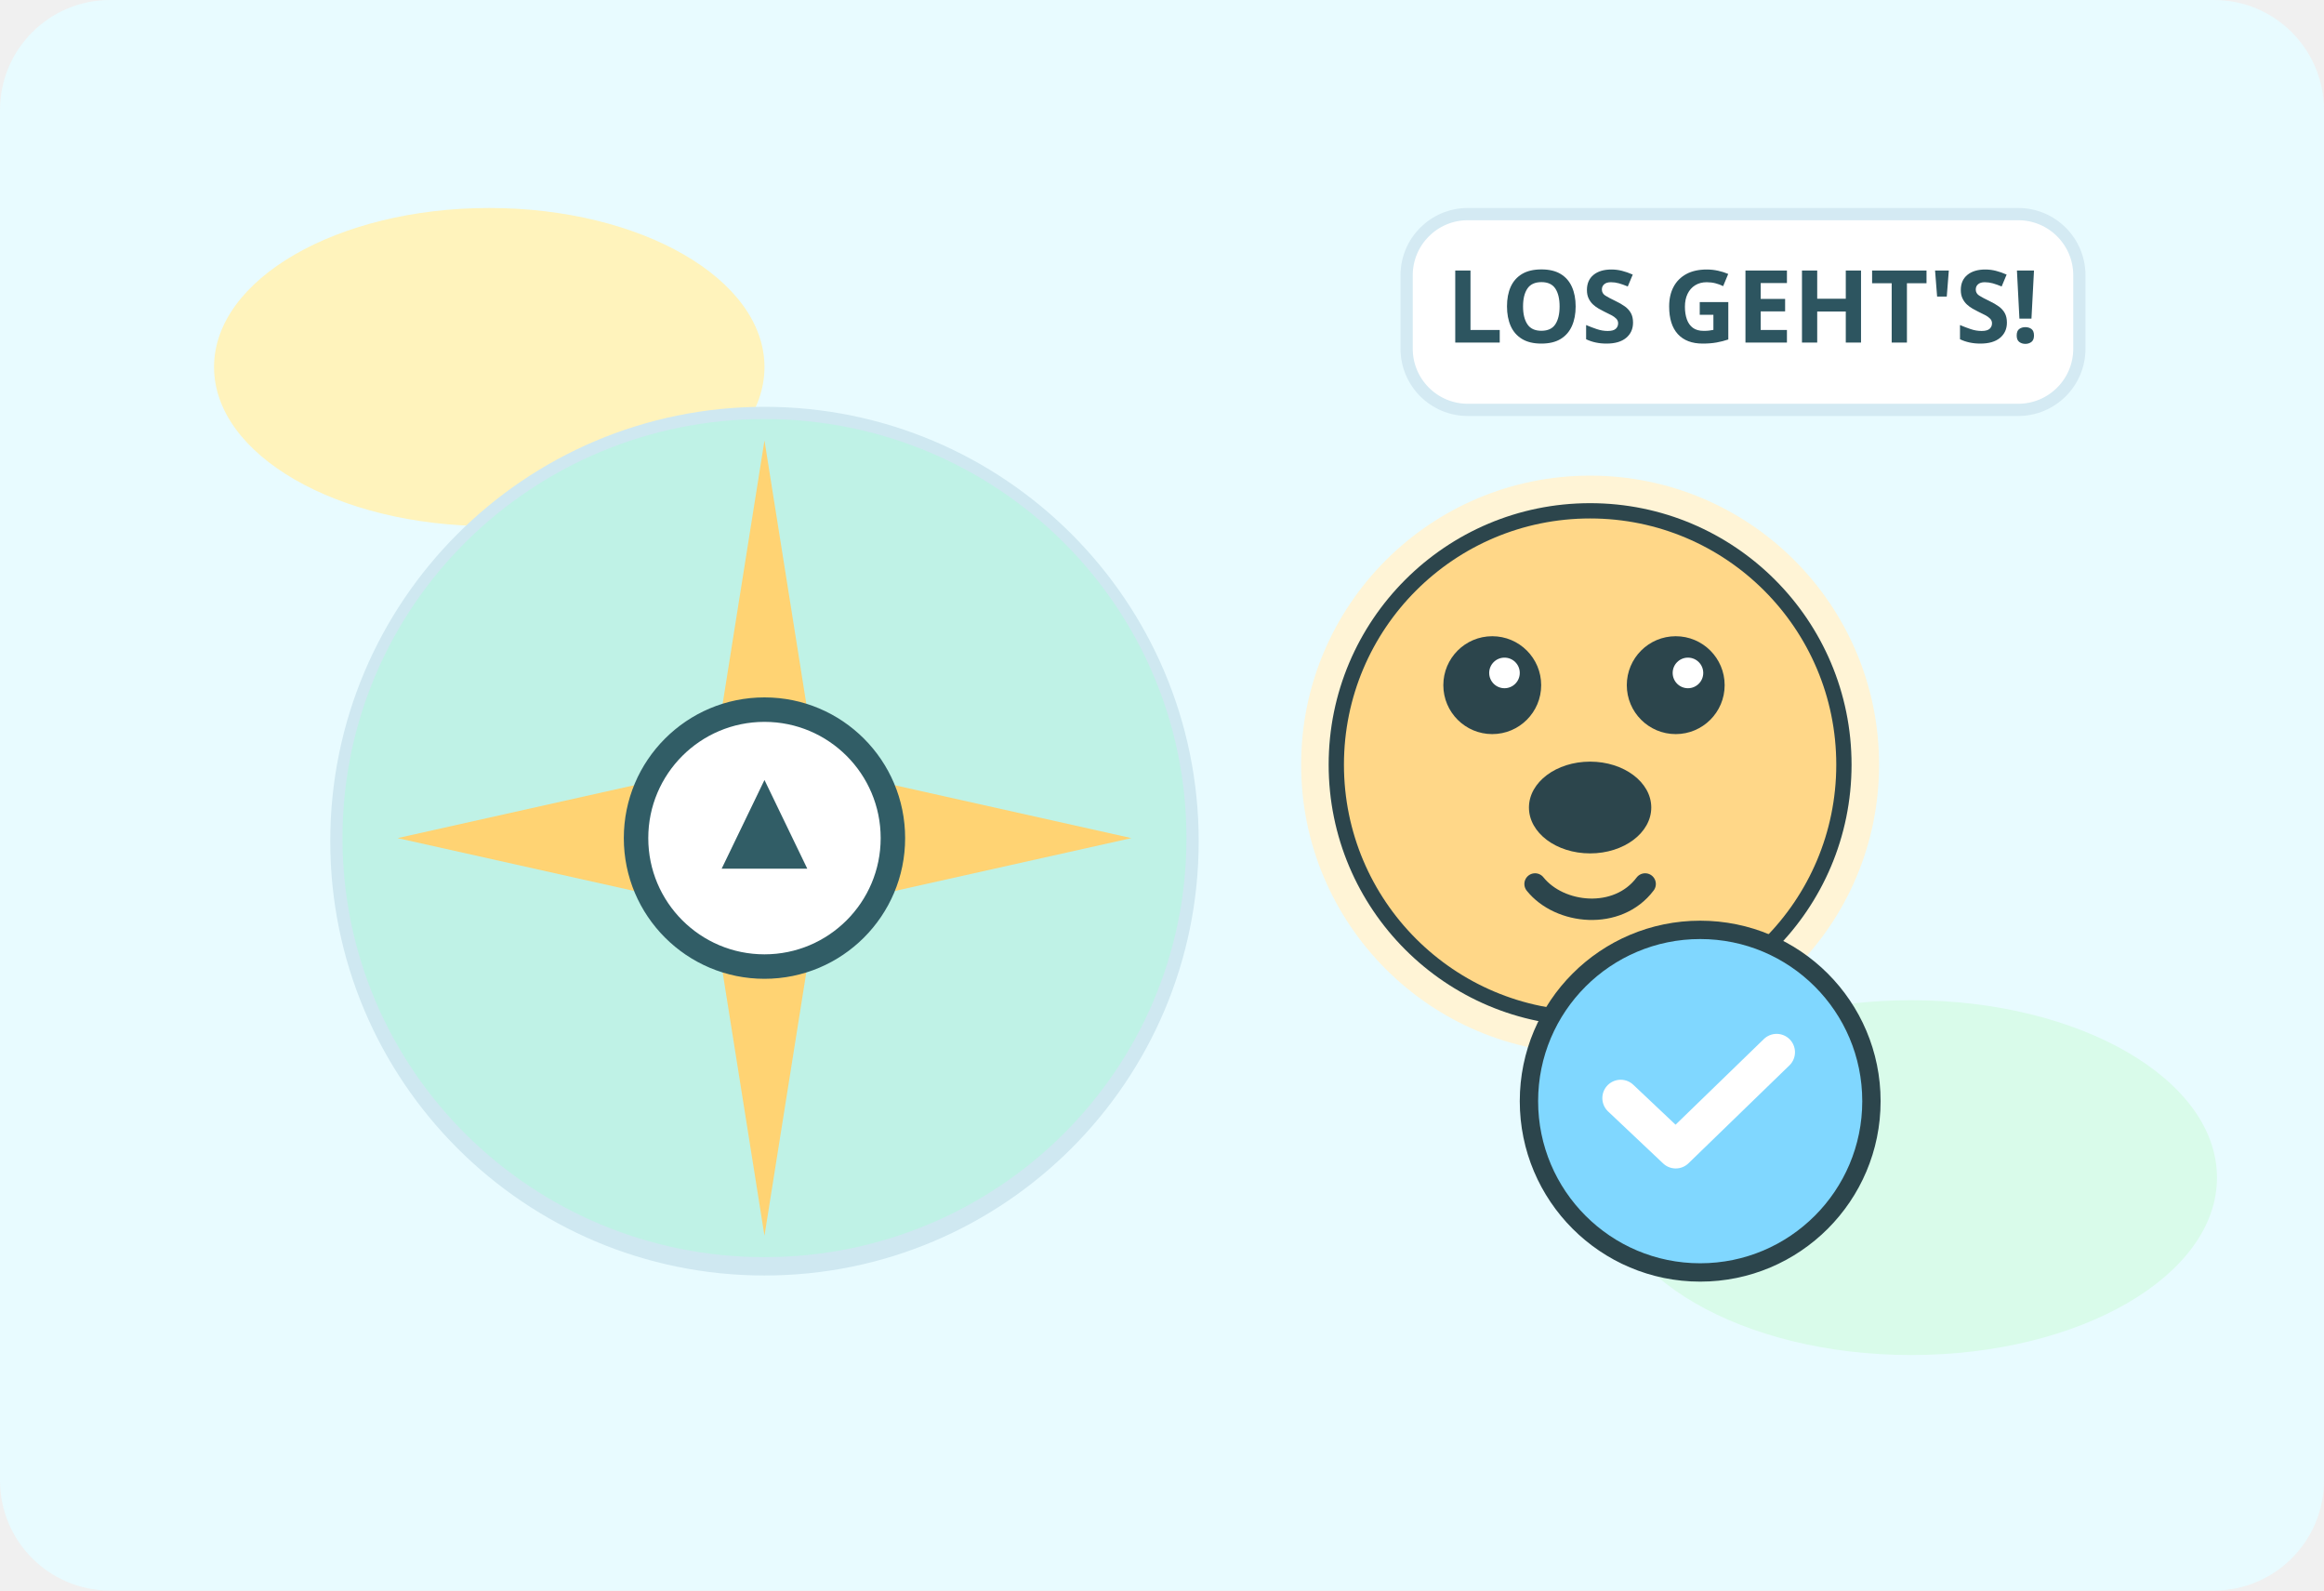
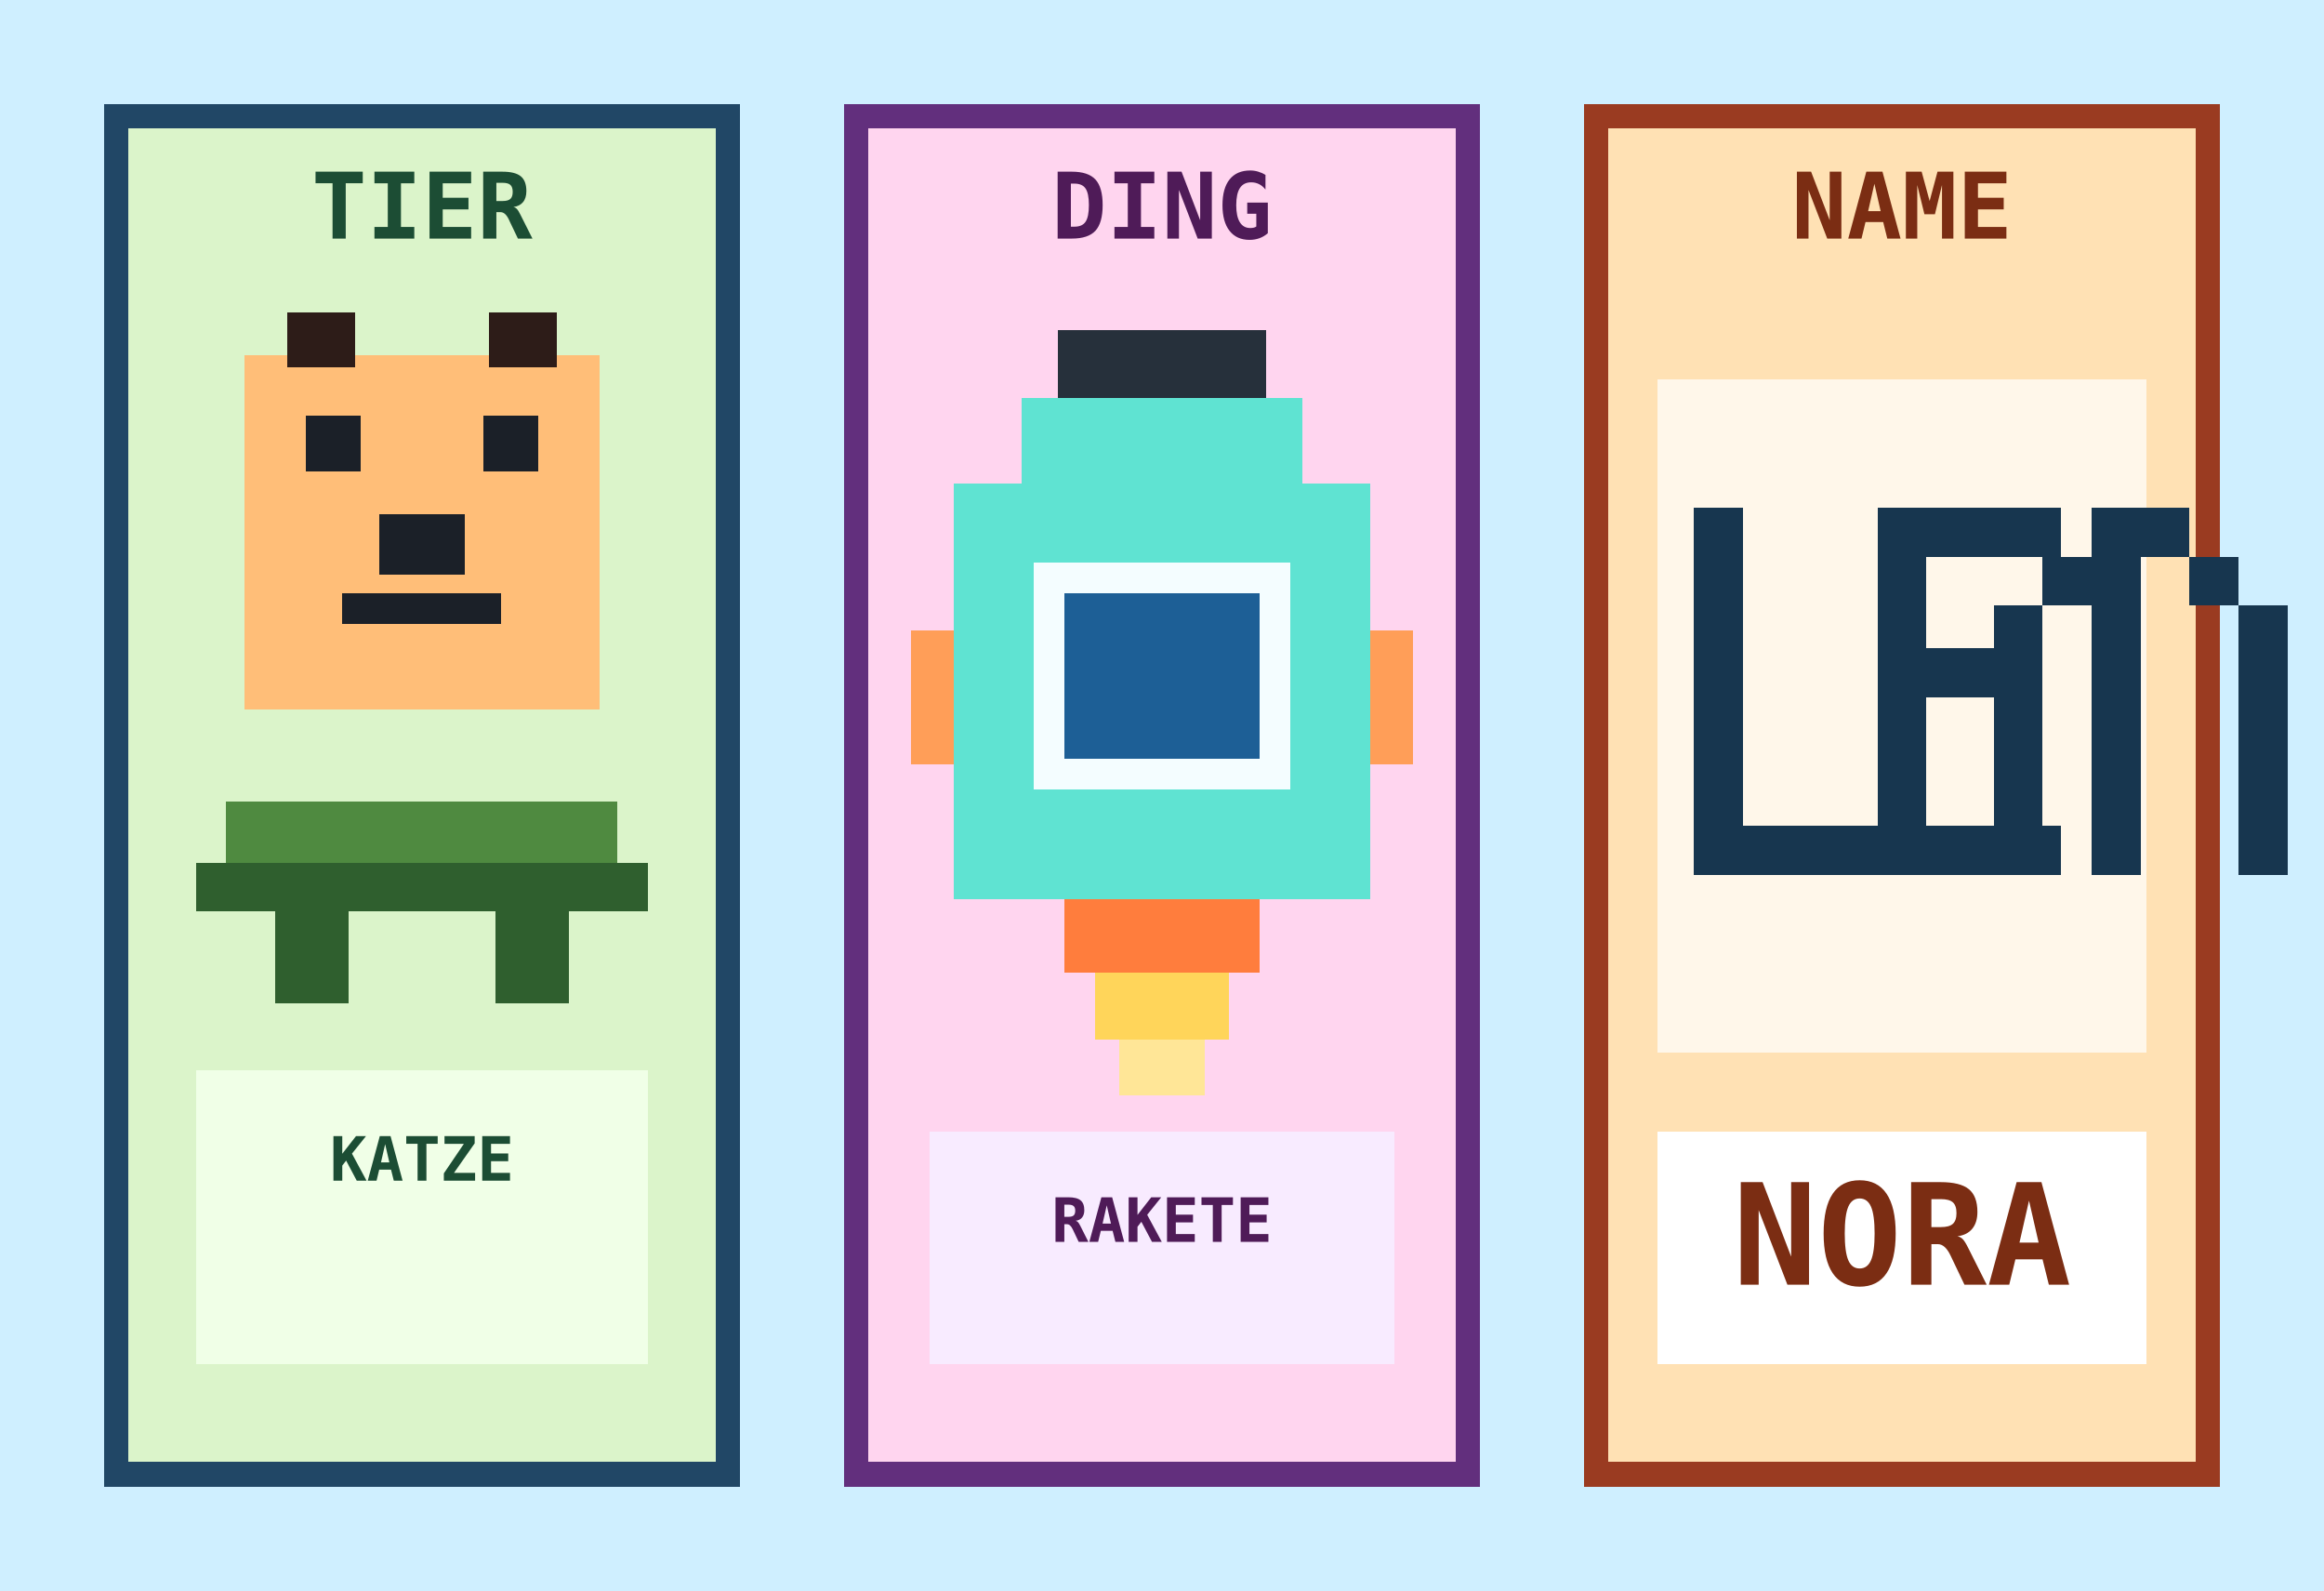
- <svg xmlns="http://www.w3.org/2000/svg" width="760" height="520" viewBox="0 0 760 520" fill="none">
-   <rect width="760" height="520" rx="36" fill="#E8FBFF" />
-   <ellipse cx="160" cy="120" rx="90" ry="52" fill="#FFF3BC" />
-   <ellipse cx="625" cy="385" rx="100" ry="58" fill="#D9FBEA" />
-   <circle cx="250" cy="275" r="138" fill="#FEFFFF" stroke="#CFE8F1" stroke-width="8" />
-   <path d="M250 137C326 137 388 198 388 274C388 350 326 411 250 411C174 411 112 350 112 274C112 198 174 137 250 137Z" fill="#BFF2E6" />
-   <path d="M250 144L267 251L370 274L267 297L250 404L233 297L130 274L233 251L250 144Z" fill="#FFD373" />
-   <circle cx="250" cy="274" r="42" fill="#FFFFFF" stroke="#315D66" stroke-width="8" />
-   <path d="M250 255L264 284H236L250 255Z" fill="#315D66" />
-   <circle cx="520" cy="250" r="84" fill="#FFD788" stroke="#2C454C" stroke-width="7" />
-   <circle cx="488" cy="224" r="16" fill="#2C454C" />
-   <circle cx="548" cy="224" r="16" fill="#2C454C" />
-   <circle cx="492" cy="220" r="5" fill="#FFFFFF" />
-   <circle cx="552" cy="220" r="5" fill="#FFFFFF" />
-   <ellipse cx="520" cy="264" rx="20" ry="15" fill="#2C454C" />
-   <path d="M502 289C510 299 529 301 538 289" stroke="#2C454C" stroke-width="7" stroke-linecap="round" />
-   <circle cx="520" cy="250" r="90" stroke="#FFF4D6" stroke-width="9" />
-   <g>
-     <circle cx="556" cy="360" r="56" fill="#80D7FF" stroke="#2C454C" stroke-width="6" />
-     <path d="M530 359L548 376L581 344" stroke="#FFFFFF" stroke-width="12" stroke-linecap="round" stroke-linejoin="round" />
+ <svg xmlns="http://www.w3.org/2000/svg" width="760" height="520" viewBox="0 0 760 520" shape-rendering="crispEdges">
+   <rect width="760" height="520" fill="#cfefff" />
+   <g transform="translate(34 34)">
+     <rect width="208" height="452" fill="#214766" />
+     <rect x="8" y="8" width="192" height="436" fill="#dbf4ca" />
+     <text x="104" y="44" text-anchor="middle" font-family="monospace" font-size="30" font-weight="700" fill="#1c4d34">TIER</text>
+     <rect x="46" y="82" width="116" height="116" fill="#ffbe78" />
+     <rect x="60" y="68" width="22" height="18" fill="#2d1c18" />
+     <rect x="126" y="68" width="22" height="18" fill="#2d1c18" />
+     <rect x="66" y="102" width="18" height="18" fill="#1b2028" />
+     <rect x="124" y="102" width="18" height="18" fill="#1b2028" />
+     <rect x="90" y="134" width="28" height="20" fill="#1b2028" />
+     <rect x="78" y="160" width="52" height="10" fill="#1b2028" />
+     <rect x="40" y="228" width="128" height="20" fill="#4f8a40" />
+     <rect x="30" y="248" width="148" height="16" fill="#2f5f2e" />
+     <rect x="56" y="264" width="24" height="30" fill="#2f5f2e" />
+     <rect x="128" y="264" width="24" height="30" fill="#2f5f2e" />
+     <rect x="30" y="316" width="148" height="96" fill="#f0ffe7" />
+     <text x="104" y="352" text-anchor="middle" font-family="monospace" font-size="20" font-weight="700" fill="#1c4d34">KATZE</text>
  </g>
-   <rect x="460" y="70" width="220" height="64" rx="20" fill="#FFFFFF" stroke="#D4EAF3" stroke-width="4" />
-   <text x="570" y="112" text-anchor="middle" fill="#2D5560" font-family="Nunito, sans-serif" font-size="33" font-weight="800">LOS GEHT'S!</text>
+   <g transform="translate(276 34)">
+     <rect width="208" height="452" fill="#622f7d" />
+     <rect x="8" y="8" width="192" height="436" fill="#ffd5ef" />
+     <text x="104" y="44" text-anchor="middle" font-family="monospace" font-size="30" font-weight="700" fill="#4f1b58">DING</text>
+     <rect x="70" y="74" width="68" height="22" fill="#26303b" />
+     <rect x="58" y="96" width="92" height="28" fill="#5fe3d2" />
+     <rect x="36" y="124" width="136" height="136" fill="#5fe3d2" />
+     <rect x="62" y="150" width="84" height="74" fill="#f4fdff" />
+     <rect x="72" y="160" width="64" height="54" fill="#1d5f96" />
+     <rect x="22" y="172" width="14" height="44" fill="#ff9e58" />
+     <rect x="172" y="172" width="14" height="44" fill="#ff9e58" />
+     <rect x="72" y="260" width="64" height="24" fill="#ff7d3d" />
+     <rect x="82" y="284" width="44" height="22" fill="#ffd55a" />
+     <rect x="90" y="306" width="28" height="18" fill="#ffe697" />
+     <rect x="28" y="336" width="152" height="76" fill="#f8ebff" />
+     <text x="104" y="372" text-anchor="middle" font-family="monospace" font-size="20" font-weight="700" fill="#4f1b58">RAKETE</text>
+   </g>
+   <g transform="translate(518 34)">
+     <rect width="208" height="452" fill="#9a3b21" />
+     <rect x="8" y="8" width="192" height="436" fill="#ffe1b4" />
+     <text x="104" y="44" text-anchor="middle" font-family="monospace" font-size="30" font-weight="700" fill="#7b2d13">NAME</text>
+     <rect x="24" y="90" width="160" height="220" fill="#fff7ea" />
+     <g fill="#17364f">
+       <rect x="36" y="132" width="16" height="120" />
+       <rect x="52" y="236" width="56" height="16" />
+       <rect x="96" y="132" width="16" height="120" />
+       <rect x="112" y="132" width="44" height="16" />
+       <rect x="112" y="178" width="38" height="16" />
+       <rect x="112" y="236" width="44" height="16" />
+       <rect x="166" y="132" width="16" height="120" />
+       <rect x="182" y="132" width="16" height="16" />
+       <rect x="150" y="148" width="16" height="16" />
+       <rect x="198" y="148" width="16" height="16" />
+       <rect x="134" y="164" width="16" height="88" />
+       <rect x="214" y="164" width="16" height="88" />
+     </g>
+     <rect x="24" y="336" width="160" height="76" fill="#ffffff" />
+     <text x="104" y="386" text-anchor="middle" font-family="monospace" font-size="46" font-weight="700" fill="#7b2d13">NORA</text>
+   </g>
</svg>
